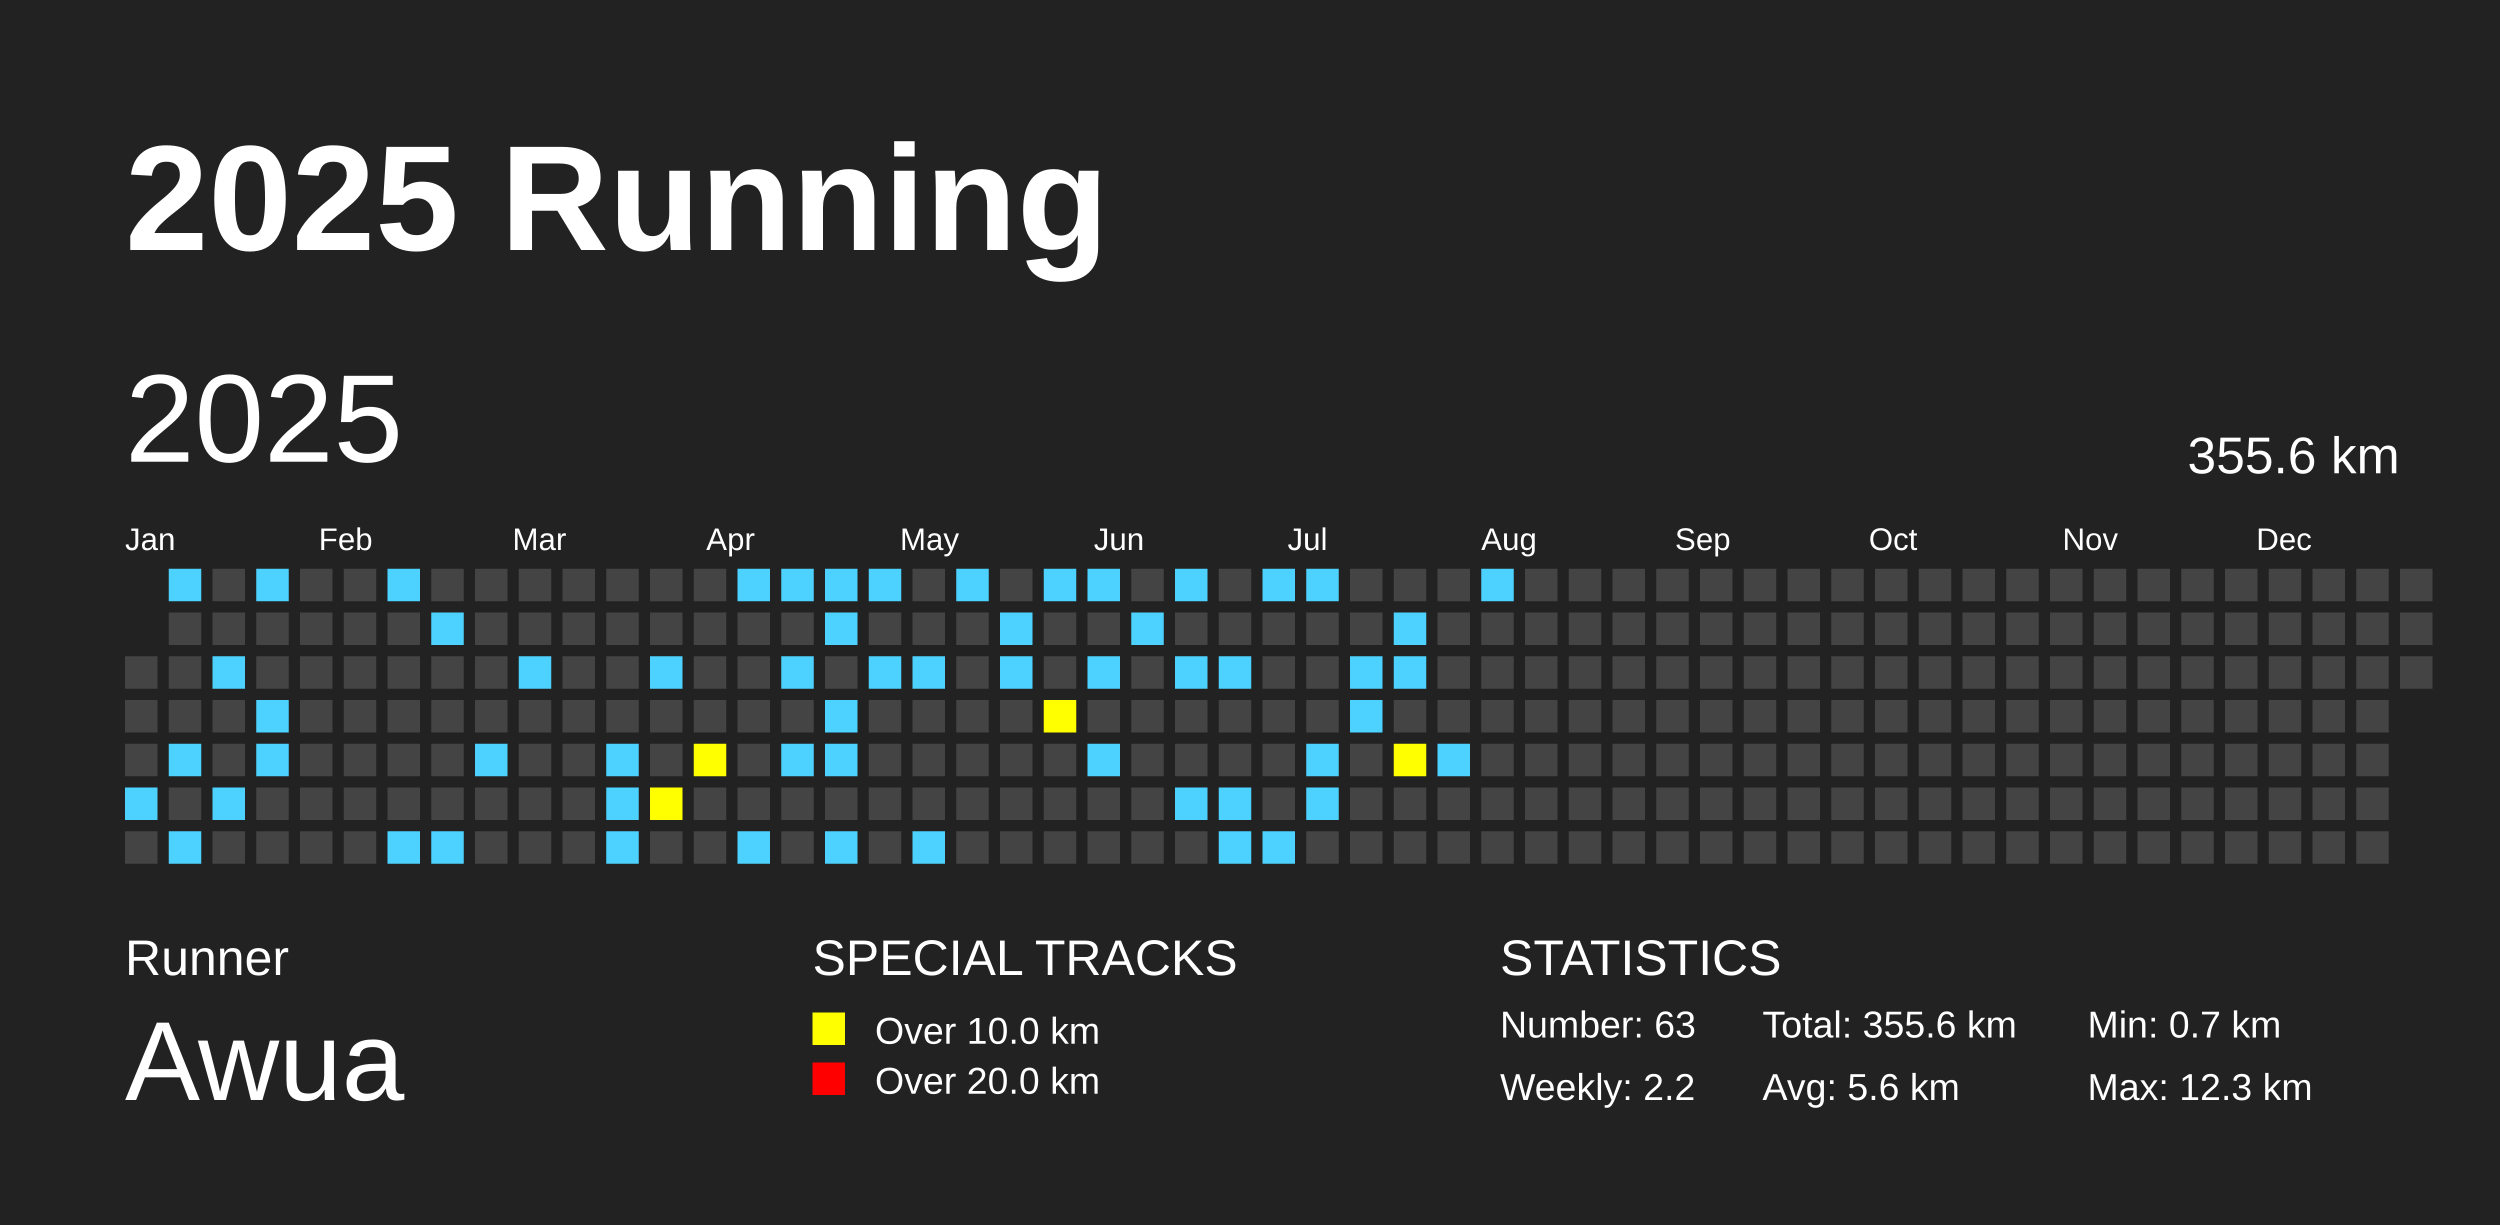
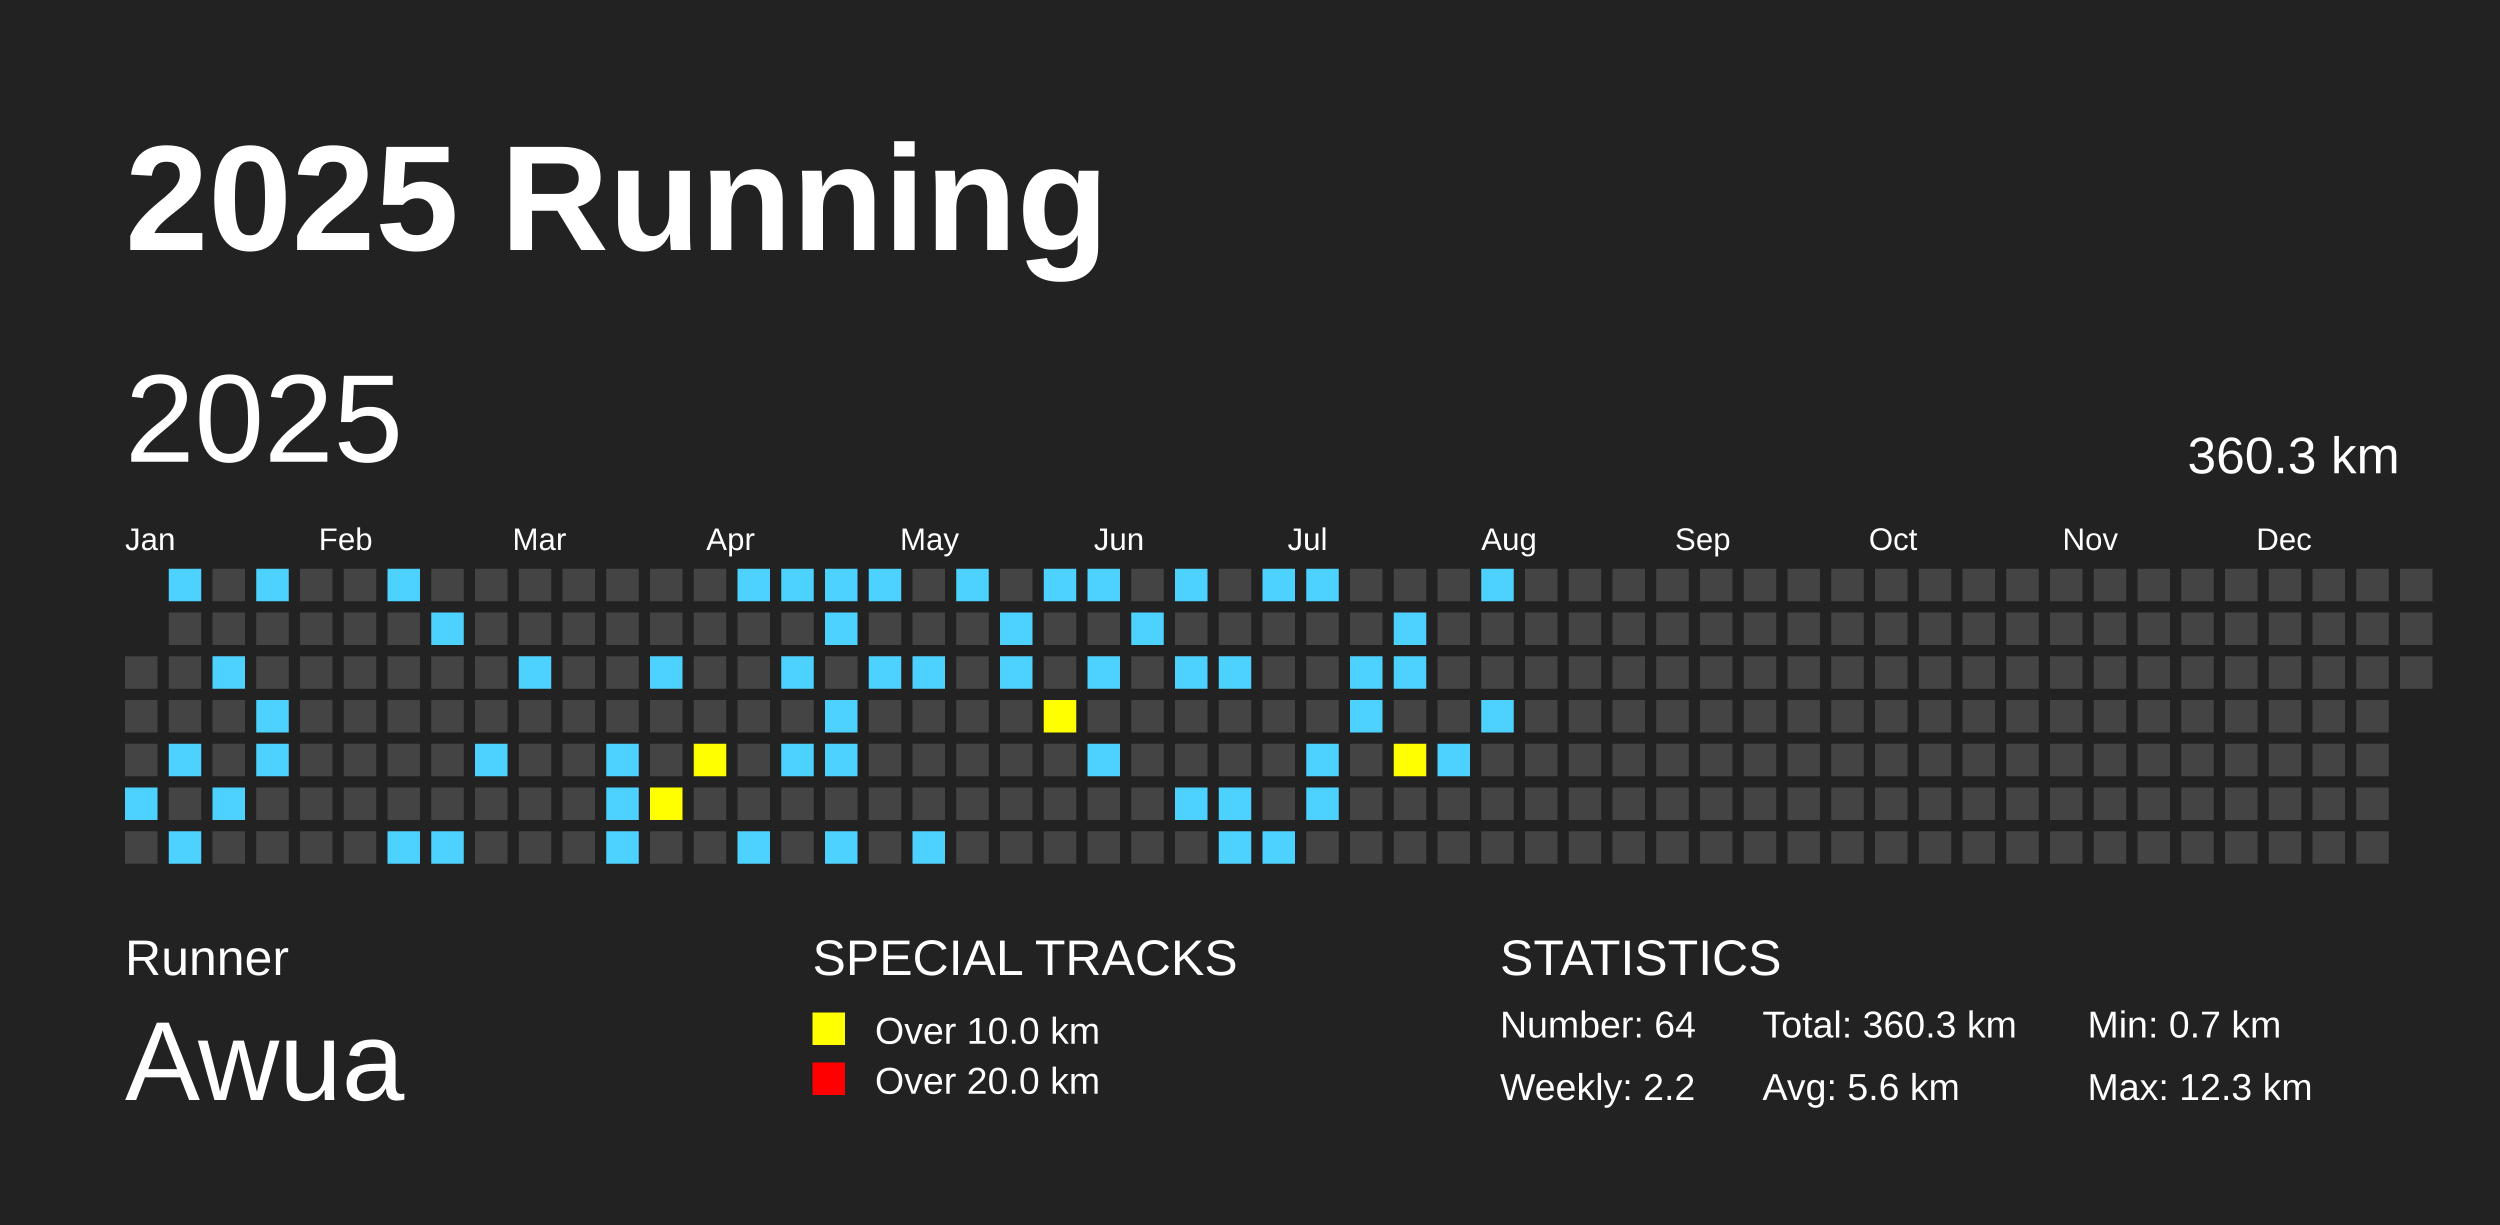
<svg xmlns="http://www.w3.org/2000/svg" baseProfile="full" height="98mm" version="1.1" viewBox="0,0,200,98" width="200mm">
  <defs />
  <rect fill="#222222" height="98" width="200" x="0" y="0" />
  <text fill="#FFFFFF" style="font-size:12px; font-family:Arial; font-weight:bold;" x="10" y="20">2025 Running</text>
  <text fill="#FFFFFF" style="font-size:4px; font-family:Arial" x="10" y="78">Runner</text>
  <text fill="#FFFFFF" style="font-size:9px; font-family:Arial" x="10" y="88">Awua</text>
  <text fill="#FFFFFF" style="font-size:4px; font-family:Arial" x="65" y="78">SPECIAL TRACKS</text>
  <rect fill="yellow" height="2.6" width="2.6" x="65" y="81" />
  <text fill="#FFFFFF" style="font-size:3px; font-family:Arial" x="70" y="83.5">Over 10.0 km</text>
  <rect fill="red" height="2.6" width="2.6" x="65" y="85" />
  <text fill="#FFFFFF" style="font-size:3px; font-family:Arial" x="70" y="87.5">Over 20.0 km</text>
  <text fill="#FFFFFF" style="font-size:4px; font-family:Arial" x="120" y="78">STATISTICS</text>
-   <text fill="#FFFFFF" style="font-size:3px; font-family:Arial" x="120" y="83">Number: 63</text>
+   <text fill="#FFFFFF" style="font-size:3px; font-family:Arial" x="120" y="83">Number: 64</text>
  <text fill="#FFFFFF" style="font-size:3px; font-family:Arial" x="120" y="88">Weekly: 2.2</text>
-   <text fill="#FFFFFF" style="font-size:3px; font-family:Arial" x="141" y="83">Total: 355.6 km</text>
+   <text fill="#FFFFFF" style="font-size:3px; font-family:Arial" x="141" y="83">Total: 360.3 km</text>
  <text fill="#FFFFFF" style="font-size:3px; font-family:Arial" x="141" y="88">Avg: 5.6 km</text>
  <text fill="#FFFFFF" style="font-size:3px; font-family:Arial" x="167" y="83">Min: 0.7 km</text>
  <text fill="#FFFFFF" style="font-size:3px; font-family:Arial" x="167" y="88">Max: 12.3 km</text>
  <text dominant-baseline="hanging" fill="#FFFFFF" style="font-size:10.0px; font-family:Arial;" x="10" y="30">2025</text>
-   <text dominant-baseline="hanging" fill="#FFFFFF" style="font-size:4.125px; font-family:Arial;" x="175" y="35">355.6 km</text>
+   <text dominant-baseline="hanging" fill="#FFFFFF" style="font-size:4.125px; font-family:Arial;" x="175" y="35">360.3 km</text>
  <text fill="#FFFFFF" style="font-size:2.5px; font-family:Arial" x="10.0" y="44">Jan</text>
  <text fill="#FFFFFF" style="font-size:2.5px; font-family:Arial" x="25.5" y="44">Feb</text>
  <text fill="#FFFFFF" style="font-size:2.5px; font-family:Arial" x="41.0" y="44">Mar</text>
  <text fill="#FFFFFF" style="font-size:2.5px; font-family:Arial" x="56.5" y="44">Apr</text>
  <text fill="#FFFFFF" style="font-size:2.5px; font-family:Arial" x="72.0" y="44">May</text>
  <text fill="#FFFFFF" style="font-size:2.5px; font-family:Arial" x="87.5" y="44">Jun</text>
  <text fill="#FFFFFF" style="font-size:2.5px; font-family:Arial" x="103.0" y="44">Jul</text>
  <text fill="#FFFFFF" style="font-size:2.5px; font-family:Arial" x="118.5" y="44">Aug</text>
  <text fill="#FFFFFF" style="font-size:2.5px; font-family:Arial" x="134.0" y="44">Sep</text>
  <text fill="#FFFFFF" style="font-size:2.5px; font-family:Arial" x="149.5" y="44">Oct</text>
  <text fill="#FFFFFF" style="font-size:2.5px; font-family:Arial" x="165.0" y="44">Nov</text>
  <text fill="#FFFFFF" style="font-size:2.5px; font-family:Arial" x="180.5" y="44">Dec</text>
  <rect fill="#444444" height="2.6" width="2.6" x="10.0" y="52.5" />
  <rect fill="#444444" height="2.6" width="2.6" x="10.0" y="56.0" />
  <rect fill="#444444" height="2.6" width="2.6" x="10.0" y="59.5" />
  <rect fill="#4DD2FF" height="2.6" width="2.6" x="10.0" y="63.0" />
  <rect fill="#444444" height="2.6" width="2.6" x="10.0" y="66.5" />
  <rect fill="#4DD2FF" height="2.6" width="2.6" x="13.5" y="45.5" />
  <rect fill="#444444" height="2.6" width="2.6" x="13.5" y="49.0" />
  <rect fill="#444444" height="2.6" width="2.6" x="13.5" y="52.5" />
  <rect fill="#444444" height="2.6" width="2.6" x="13.5" y="56.0" />
  <rect fill="#4DD2FF" height="2.6" width="2.6" x="13.5" y="59.5" />
  <rect fill="#444444" height="2.6" width="2.6" x="13.5" y="63.0" />
  <rect fill="#4DD2FF" height="2.6" width="2.6" x="13.5" y="66.5" />
  <rect fill="#444444" height="2.6" width="2.6" x="17.0" y="45.5" />
  <rect fill="#444444" height="2.6" width="2.6" x="17.0" y="49.0" />
  <rect fill="#4DD2FF" height="2.6" width="2.6" x="17.0" y="52.5" />
  <rect fill="#444444" height="2.6" width="2.6" x="17.0" y="56.0" />
  <rect fill="#444444" height="2.6" width="2.6" x="17.0" y="59.5" />
  <rect fill="#4DD2FF" height="2.6" width="2.6" x="17.0" y="63.0" />
  <rect fill="#444444" height="2.6" width="2.6" x="17.0" y="66.5" />
  <rect fill="#4DD2FF" height="2.6" width="2.6" x="20.5" y="45.5" />
  <rect fill="#444444" height="2.6" width="2.6" x="20.5" y="49.0" />
  <rect fill="#444444" height="2.6" width="2.6" x="20.5" y="52.5" />
  <rect fill="#4DD2FF" height="2.6" width="2.6" x="20.5" y="56.0" />
  <rect fill="#4DD2FF" height="2.6" width="2.6" x="20.5" y="59.5" />
  <rect fill="#444444" height="2.6" width="2.6" x="20.5" y="63.0" />
  <rect fill="#444444" height="2.6" width="2.6" x="20.5" y="66.5" />
  <rect fill="#444444" height="2.6" width="2.6" x="24.0" y="45.5" />
  <rect fill="#444444" height="2.6" width="2.6" x="24.0" y="49.0" />
  <rect fill="#444444" height="2.6" width="2.6" x="24.0" y="52.5" />
  <rect fill="#444444" height="2.6" width="2.6" x="24.0" y="56.0" />
  <rect fill="#444444" height="2.6" width="2.6" x="24.0" y="59.5" />
  <rect fill="#444444" height="2.6" width="2.6" x="24.0" y="63.0" />
  <rect fill="#444444" height="2.6" width="2.6" x="24.0" y="66.5" />
  <rect fill="#444444" height="2.6" width="2.6" x="27.5" y="45.5" />
  <rect fill="#444444" height="2.6" width="2.6" x="27.5" y="49.0" />
  <rect fill="#444444" height="2.6" width="2.6" x="27.5" y="52.5" />
  <rect fill="#444444" height="2.6" width="2.6" x="27.5" y="56.0" />
  <rect fill="#444444" height="2.6" width="2.6" x="27.5" y="59.5" />
  <rect fill="#444444" height="2.6" width="2.6" x="27.5" y="63.0" />
  <rect fill="#444444" height="2.6" width="2.6" x="27.5" y="66.5" />
  <rect fill="#4DD2FF" height="2.6" width="2.6" x="31.0" y="45.5" />
  <rect fill="#444444" height="2.6" width="2.6" x="31.0" y="49.0" />
  <rect fill="#444444" height="2.6" width="2.6" x="31.0" y="52.5" />
  <rect fill="#444444" height="2.6" width="2.6" x="31.0" y="56.0" />
  <rect fill="#444444" height="2.6" width="2.6" x="31.0" y="59.5" />
  <rect fill="#444444" height="2.6" width="2.6" x="31.0" y="63.0" />
  <rect fill="#4DD2FF" height="2.6" width="2.6" x="31.0" y="66.5" />
  <rect fill="#444444" height="2.6" width="2.6" x="34.5" y="45.5" />
  <rect fill="#4DD2FF" height="2.6" width="2.6" x="34.5" y="49.0" />
  <rect fill="#444444" height="2.6" width="2.6" x="34.5" y="52.5" />
  <rect fill="#444444" height="2.6" width="2.6" x="34.5" y="56.0" />
  <rect fill="#444444" height="2.6" width="2.6" x="34.5" y="59.5" />
  <rect fill="#444444" height="2.6" width="2.6" x="34.5" y="63.0" />
  <rect fill="#4DD2FF" height="2.6" width="2.6" x="34.5" y="66.5" />
  <rect fill="#444444" height="2.6" width="2.6" x="38.0" y="45.5" />
  <rect fill="#444444" height="2.6" width="2.6" x="38.0" y="49.0" />
  <rect fill="#444444" height="2.6" width="2.6" x="38.0" y="52.5" />
  <rect fill="#444444" height="2.6" width="2.6" x="38.0" y="56.0" />
  <rect fill="#4DD2FF" height="2.6" width="2.6" x="38.0" y="59.5" />
  <rect fill="#444444" height="2.6" width="2.6" x="38.0" y="63.0" />
  <rect fill="#444444" height="2.6" width="2.6" x="38.0" y="66.5" />
  <rect fill="#444444" height="2.6" width="2.6" x="41.5" y="45.5" />
  <rect fill="#444444" height="2.6" width="2.6" x="41.5" y="49.0" />
  <rect fill="#4DD2FF" height="2.6" width="2.6" x="41.5" y="52.5" />
  <rect fill="#444444" height="2.6" width="2.6" x="41.5" y="56.0" />
  <rect fill="#444444" height="2.6" width="2.6" x="41.5" y="59.5" />
  <rect fill="#444444" height="2.6" width="2.6" x="41.5" y="63.0" />
  <rect fill="#444444" height="2.6" width="2.6" x="41.5" y="66.5" />
  <rect fill="#444444" height="2.6" width="2.6" x="45.0" y="45.5" />
  <rect fill="#444444" height="2.6" width="2.6" x="45.0" y="49.0" />
  <rect fill="#444444" height="2.6" width="2.6" x="45.0" y="52.5" />
  <rect fill="#444444" height="2.6" width="2.6" x="45.0" y="56.0" />
  <rect fill="#444444" height="2.6" width="2.6" x="45.0" y="59.5" />
  <rect fill="#444444" height="2.6" width="2.6" x="45.0" y="63.0" />
  <rect fill="#444444" height="2.6" width="2.6" x="45.0" y="66.5" />
  <rect fill="#444444" height="2.6" width="2.6" x="48.5" y="45.5" />
  <rect fill="#444444" height="2.6" width="2.6" x="48.5" y="49.0" />
  <rect fill="#444444" height="2.6" width="2.6" x="48.5" y="52.5" />
  <rect fill="#444444" height="2.6" width="2.6" x="48.5" y="56.0" />
  <rect fill="#4DD2FF" height="2.6" width="2.6" x="48.5" y="59.5" />
  <rect fill="#4DD2FF" height="2.6" width="2.6" x="48.5" y="63.0" />
  <rect fill="#4DD2FF" height="2.6" width="2.6" x="48.5" y="66.5" />
  <rect fill="#444444" height="2.6" width="2.6" x="52.0" y="45.5" />
  <rect fill="#444444" height="2.6" width="2.6" x="52.0" y="49.0" />
  <rect fill="#4DD2FF" height="2.6" width="2.6" x="52.0" y="52.5" />
  <rect fill="#444444" height="2.6" width="2.6" x="52.0" y="56.0" />
  <rect fill="#444444" height="2.6" width="2.6" x="52.0" y="59.5" />
  <rect fill="yellow" height="2.6" width="2.6" x="52.0" y="63.0" />
  <rect fill="#444444" height="2.6" width="2.6" x="52.0" y="66.5" />
  <rect fill="#444444" height="2.6" width="2.6" x="55.5" y="45.5" />
  <rect fill="#444444" height="2.6" width="2.6" x="55.5" y="49.0" />
  <rect fill="#444444" height="2.6" width="2.6" x="55.5" y="52.5" />
  <rect fill="#444444" height="2.6" width="2.6" x="55.5" y="56.0" />
  <rect fill="yellow" height="2.6" width="2.6" x="55.5" y="59.5" />
  <rect fill="#444444" height="2.6" width="2.6" x="55.5" y="63.0" />
  <rect fill="#444444" height="2.6" width="2.6" x="55.5" y="66.5" />
  <rect fill="#4DD2FF" height="2.6" width="2.6" x="59.0" y="45.5" />
  <rect fill="#444444" height="2.6" width="2.6" x="59.0" y="49.0" />
  <rect fill="#444444" height="2.6" width="2.6" x="59.0" y="52.5" />
  <rect fill="#444444" height="2.6" width="2.6" x="59.0" y="56.0" />
  <rect fill="#444444" height="2.6" width="2.6" x="59.0" y="59.5" />
  <rect fill="#444444" height="2.6" width="2.6" x="59.0" y="63.0" />
  <rect fill="#4DD2FF" height="2.6" width="2.6" x="59.0" y="66.5" />
  <rect fill="#4DD2FF" height="2.6" width="2.6" x="62.5" y="45.5" />
  <rect fill="#444444" height="2.6" width="2.6" x="62.5" y="49.0" />
  <rect fill="#4DD2FF" height="2.6" width="2.6" x="62.5" y="52.5" />
  <rect fill="#444444" height="2.6" width="2.6" x="62.5" y="56.0" />
  <rect fill="#4DD2FF" height="2.6" width="2.6" x="62.5" y="59.5" />
  <rect fill="#444444" height="2.6" width="2.6" x="62.5" y="63.0" />
  <rect fill="#444444" height="2.6" width="2.6" x="62.5" y="66.5" />
  <rect fill="#4DD2FF" height="2.6" width="2.6" x="66.0" y="45.5" />
  <rect fill="#4DD2FF" height="2.6" width="2.6" x="66.0" y="49.0" />
  <rect fill="#444444" height="2.6" width="2.6" x="66.0" y="52.5" />
  <rect fill="#4DD2FF" height="2.6" width="2.6" x="66.0" y="56.0" />
  <rect fill="#4DD2FF" height="2.6" width="2.6" x="66.0" y="59.5" />
  <rect fill="#444444" height="2.6" width="2.6" x="66.0" y="63.0" />
  <rect fill="#4DD2FF" height="2.6" width="2.6" x="66.0" y="66.5" />
  <rect fill="#4DD2FF" height="2.6" width="2.6" x="69.5" y="45.5" />
  <rect fill="#444444" height="2.6" width="2.6" x="69.5" y="49.0" />
  <rect fill="#4DD2FF" height="2.6" width="2.6" x="69.5" y="52.5" />
  <rect fill="#444444" height="2.6" width="2.6" x="69.5" y="56.0" />
  <rect fill="#444444" height="2.6" width="2.6" x="69.5" y="59.5" />
  <rect fill="#444444" height="2.6" width="2.6" x="69.5" y="63.0" />
  <rect fill="#444444" height="2.6" width="2.6" x="69.5" y="66.5" />
  <rect fill="#444444" height="2.6" width="2.6" x="73.0" y="45.5" />
  <rect fill="#444444" height="2.6" width="2.6" x="73.0" y="49.0" />
  <rect fill="#4DD2FF" height="2.6" width="2.6" x="73.0" y="52.5" />
  <rect fill="#444444" height="2.6" width="2.6" x="73.0" y="56.0" />
  <rect fill="#444444" height="2.6" width="2.6" x="73.0" y="59.5" />
  <rect fill="#444444" height="2.6" width="2.6" x="73.0" y="63.0" />
  <rect fill="#4DD2FF" height="2.6" width="2.6" x="73.0" y="66.5" />
  <rect fill="#4DD2FF" height="2.6" width="2.6" x="76.5" y="45.5" />
  <rect fill="#444444" height="2.6" width="2.6" x="76.5" y="49.0" />
  <rect fill="#444444" height="2.6" width="2.6" x="76.5" y="52.5" />
  <rect fill="#444444" height="2.6" width="2.6" x="76.5" y="56.0" />
  <rect fill="#444444" height="2.6" width="2.6" x="76.5" y="59.5" />
  <rect fill="#444444" height="2.6" width="2.6" x="76.5" y="63.0" />
  <rect fill="#444444" height="2.6" width="2.6" x="76.5" y="66.5" />
  <rect fill="#444444" height="2.6" width="2.6" x="80.0" y="45.5" />
  <rect fill="#4DD2FF" height="2.6" width="2.6" x="80.0" y="49.0" />
  <rect fill="#4DD2FF" height="2.6" width="2.6" x="80.0" y="52.5" />
  <rect fill="#444444" height="2.6" width="2.6" x="80.0" y="56.0" />
  <rect fill="#444444" height="2.6" width="2.6" x="80.0" y="59.5" />
  <rect fill="#444444" height="2.6" width="2.6" x="80.0" y="63.0" />
  <rect fill="#444444" height="2.6" width="2.6" x="80.0" y="66.5" />
  <rect fill="#4DD2FF" height="2.6" width="2.6" x="83.5" y="45.5" />
  <rect fill="#444444" height="2.6" width="2.6" x="83.5" y="49.0" />
  <rect fill="#444444" height="2.6" width="2.6" x="83.5" y="52.5" />
  <rect fill="yellow" height="2.6" width="2.6" x="83.5" y="56.0" />
  <rect fill="#444444" height="2.6" width="2.6" x="83.5" y="59.5" />
  <rect fill="#444444" height="2.6" width="2.6" x="83.5" y="63.0" />
  <rect fill="#444444" height="2.6" width="2.6" x="83.5" y="66.5" />
  <rect fill="#4DD2FF" height="2.6" width="2.6" x="87.0" y="45.5" />
  <rect fill="#444444" height="2.6" width="2.6" x="87.0" y="49.0" />
  <rect fill="#4DD2FF" height="2.6" width="2.6" x="87.0" y="52.5" />
  <rect fill="#444444" height="2.6" width="2.6" x="87.0" y="56.0" />
  <rect fill="#4DD2FF" height="2.6" width="2.6" x="87.0" y="59.5" />
  <rect fill="#444444" height="2.6" width="2.6" x="87.0" y="63.0" />
  <rect fill="#444444" height="2.6" width="2.6" x="87.0" y="66.5" />
  <rect fill="#444444" height="2.6" width="2.6" x="90.5" y="45.5" />
  <rect fill="#4DD2FF" height="2.6" width="2.6" x="90.5" y="49.0" />
  <rect fill="#444444" height="2.6" width="2.6" x="90.5" y="52.5" />
  <rect fill="#444444" height="2.6" width="2.6" x="90.5" y="56.0" />
  <rect fill="#444444" height="2.6" width="2.6" x="90.5" y="59.5" />
  <rect fill="#444444" height="2.6" width="2.6" x="90.5" y="63.0" />
  <rect fill="#444444" height="2.6" width="2.6" x="90.5" y="66.5" />
  <rect fill="#4DD2FF" height="2.6" width="2.6" x="94.0" y="45.5" />
  <rect fill="#444444" height="2.6" width="2.6" x="94.0" y="49.0" />
  <rect fill="#4DD2FF" height="2.6" width="2.6" x="94.0" y="52.5" />
  <rect fill="#444444" height="2.6" width="2.6" x="94.0" y="56.0" />
  <rect fill="#444444" height="2.6" width="2.6" x="94.0" y="59.5" />
  <rect fill="#4DD2FF" height="2.6" width="2.6" x="94.0" y="63.0" />
  <rect fill="#444444" height="2.6" width="2.6" x="94.0" y="66.5" />
  <rect fill="#444444" height="2.6" width="2.6" x="97.5" y="45.5" />
  <rect fill="#444444" height="2.6" width="2.6" x="97.5" y="49.0" />
  <rect fill="#4DD2FF" height="2.6" width="2.6" x="97.5" y="52.5" />
  <rect fill="#444444" height="2.6" width="2.6" x="97.5" y="56.0" />
  <rect fill="#444444" height="2.6" width="2.6" x="97.5" y="59.5" />
  <rect fill="#4DD2FF" height="2.6" width="2.6" x="97.5" y="63.0" />
  <rect fill="#4DD2FF" height="2.6" width="2.6" x="97.5" y="66.5" />
  <rect fill="#4DD2FF" height="2.6" width="2.6" x="101.0" y="45.5" />
  <rect fill="#444444" height="2.6" width="2.6" x="101.0" y="49.0" />
  <rect fill="#444444" height="2.6" width="2.6" x="101.0" y="52.5" />
  <rect fill="#444444" height="2.6" width="2.6" x="101.0" y="56.0" />
  <rect fill="#444444" height="2.6" width="2.6" x="101.0" y="59.5" />
  <rect fill="#444444" height="2.6" width="2.6" x="101.0" y="63.0" />
  <rect fill="#4DD2FF" height="2.6" width="2.6" x="101.0" y="66.5" />
  <rect fill="#4DD2FF" height="2.6" width="2.6" x="104.5" y="45.5" />
  <rect fill="#444444" height="2.6" width="2.6" x="104.5" y="49.0" />
  <rect fill="#444444" height="2.6" width="2.6" x="104.5" y="52.5" />
  <rect fill="#444444" height="2.6" width="2.6" x="104.5" y="56.0" />
  <rect fill="#4DD2FF" height="2.6" width="2.6" x="104.5" y="59.5" />
  <rect fill="#4DD2FF" height="2.6" width="2.6" x="104.5" y="63.0" />
  <rect fill="#444444" height="2.6" width="2.6" x="104.5" y="66.5" />
  <rect fill="#444444" height="2.6" width="2.6" x="108.0" y="45.5" />
  <rect fill="#444444" height="2.6" width="2.6" x="108.0" y="49.0" />
  <rect fill="#4DD2FF" height="2.6" width="2.6" x="108.0" y="52.5" />
  <rect fill="#4DD2FF" height="2.6" width="2.6" x="108.0" y="56.0" />
  <rect fill="#444444" height="2.6" width="2.6" x="108.0" y="59.5" />
  <rect fill="#444444" height="2.6" width="2.6" x="108.0" y="63.0" />
  <rect fill="#444444" height="2.6" width="2.6" x="108.0" y="66.5" />
  <rect fill="#444444" height="2.6" width="2.6" x="111.5" y="45.5" />
  <rect fill="#4DD2FF" height="2.6" width="2.6" x="111.5" y="49.0" />
  <rect fill="#4DD2FF" height="2.6" width="2.6" x="111.5" y="52.5" />
  <rect fill="#444444" height="2.6" width="2.6" x="111.5" y="56.0" />
  <rect fill="yellow" height="2.6" width="2.6" x="111.5" y="59.5" />
  <rect fill="#444444" height="2.6" width="2.6" x="111.5" y="63.0" />
  <rect fill="#444444" height="2.6" width="2.6" x="111.5" y="66.5" />
  <rect fill="#444444" height="2.6" width="2.6" x="115.0" y="45.5" />
  <rect fill="#444444" height="2.6" width="2.6" x="115.0" y="49.0" />
  <rect fill="#444444" height="2.6" width="2.6" x="115.0" y="52.5" />
  <rect fill="#444444" height="2.6" width="2.6" x="115.0" y="56.0" />
  <rect fill="#4DD2FF" height="2.6" width="2.6" x="115.0" y="59.5" />
  <rect fill="#444444" height="2.6" width="2.6" x="115.0" y="63.0" />
  <rect fill="#444444" height="2.6" width="2.6" x="115.0" y="66.5" />
  <rect fill="#4DD2FF" height="2.6" width="2.6" x="118.5" y="45.5" />
  <rect fill="#444444" height="2.6" width="2.6" x="118.5" y="49.0" />
  <rect fill="#444444" height="2.6" width="2.6" x="118.5" y="52.5" />
-   <rect fill="#444444" height="2.6" width="2.6" x="118.5" y="56.0" />
+   <rect fill="#4DD2FF" height="2.6" width="2.6" x="118.5" y="56.0" />
  <rect fill="#444444" height="2.6" width="2.6" x="118.5" y="59.5" />
  <rect fill="#444444" height="2.6" width="2.6" x="118.5" y="63.0" />
  <rect fill="#444444" height="2.6" width="2.6" x="118.5" y="66.5" />
  <rect fill="#444444" height="2.6" width="2.6" x="122.0" y="45.5" />
  <rect fill="#444444" height="2.6" width="2.6" x="122.0" y="49.0" />
  <rect fill="#444444" height="2.6" width="2.6" x="122.0" y="52.5" />
  <rect fill="#444444" height="2.6" width="2.6" x="122.0" y="56.0" />
  <rect fill="#444444" height="2.6" width="2.6" x="122.0" y="59.5" />
  <rect fill="#444444" height="2.6" width="2.6" x="122.0" y="63.0" />
  <rect fill="#444444" height="2.6" width="2.6" x="122.0" y="66.5" />
  <rect fill="#444444" height="2.6" width="2.6" x="125.5" y="45.5" />
  <rect fill="#444444" height="2.6" width="2.6" x="125.5" y="49.0" />
  <rect fill="#444444" height="2.6" width="2.6" x="125.5" y="52.5" />
  <rect fill="#444444" height="2.6" width="2.6" x="125.5" y="56.0" />
  <rect fill="#444444" height="2.6" width="2.6" x="125.5" y="59.5" />
  <rect fill="#444444" height="2.6" width="2.6" x="125.5" y="63.0" />
  <rect fill="#444444" height="2.6" width="2.6" x="125.5" y="66.5" />
  <rect fill="#444444" height="2.6" width="2.6" x="129.0" y="45.5" />
  <rect fill="#444444" height="2.6" width="2.6" x="129.0" y="49.0" />
  <rect fill="#444444" height="2.6" width="2.6" x="129.0" y="52.5" />
  <rect fill="#444444" height="2.6" width="2.6" x="129.0" y="56.0" />
  <rect fill="#444444" height="2.6" width="2.6" x="129.0" y="59.5" />
  <rect fill="#444444" height="2.6" width="2.6" x="129.0" y="63.0" />
  <rect fill="#444444" height="2.6" width="2.6" x="129.0" y="66.5" />
  <rect fill="#444444" height="2.6" width="2.6" x="132.5" y="45.5" />
  <rect fill="#444444" height="2.6" width="2.6" x="132.5" y="49.0" />
  <rect fill="#444444" height="2.6" width="2.6" x="132.5" y="52.5" />
  <rect fill="#444444" height="2.6" width="2.6" x="132.5" y="56.0" />
  <rect fill="#444444" height="2.6" width="2.6" x="132.5" y="59.5" />
  <rect fill="#444444" height="2.6" width="2.6" x="132.5" y="63.0" />
  <rect fill="#444444" height="2.6" width="2.6" x="132.5" y="66.5" />
  <rect fill="#444444" height="2.6" width="2.6" x="136.0" y="45.5" />
  <rect fill="#444444" height="2.6" width="2.6" x="136.0" y="49.0" />
  <rect fill="#444444" height="2.6" width="2.6" x="136.0" y="52.5" />
  <rect fill="#444444" height="2.6" width="2.6" x="136.0" y="56.0" />
  <rect fill="#444444" height="2.6" width="2.6" x="136.0" y="59.5" />
  <rect fill="#444444" height="2.6" width="2.6" x="136.0" y="63.0" />
  <rect fill="#444444" height="2.6" width="2.6" x="136.0" y="66.5" />
  <rect fill="#444444" height="2.6" width="2.6" x="139.5" y="45.5" />
  <rect fill="#444444" height="2.6" width="2.6" x="139.5" y="49.0" />
  <rect fill="#444444" height="2.6" width="2.6" x="139.5" y="52.5" />
  <rect fill="#444444" height="2.6" width="2.6" x="139.5" y="56.0" />
  <rect fill="#444444" height="2.6" width="2.6" x="139.5" y="59.5" />
  <rect fill="#444444" height="2.6" width="2.6" x="139.5" y="63.0" />
  <rect fill="#444444" height="2.6" width="2.6" x="139.5" y="66.5" />
  <rect fill="#444444" height="2.6" width="2.6" x="143.0" y="45.5" />
  <rect fill="#444444" height="2.6" width="2.6" x="143.0" y="49.0" />
  <rect fill="#444444" height="2.6" width="2.6" x="143.0" y="52.5" />
  <rect fill="#444444" height="2.6" width="2.6" x="143.0" y="56.0" />
  <rect fill="#444444" height="2.6" width="2.6" x="143.0" y="59.5" />
  <rect fill="#444444" height="2.6" width="2.6" x="143.0" y="63.0" />
  <rect fill="#444444" height="2.6" width="2.6" x="143.0" y="66.5" />
  <rect fill="#444444" height="2.6" width="2.6" x="146.5" y="45.5" />
  <rect fill="#444444" height="2.6" width="2.6" x="146.5" y="49.0" />
  <rect fill="#444444" height="2.6" width="2.6" x="146.5" y="52.5" />
  <rect fill="#444444" height="2.6" width="2.6" x="146.5" y="56.0" />
  <rect fill="#444444" height="2.6" width="2.6" x="146.5" y="59.5" />
  <rect fill="#444444" height="2.6" width="2.6" x="146.5" y="63.0" />
  <rect fill="#444444" height="2.6" width="2.6" x="146.5" y="66.5" />
  <rect fill="#444444" height="2.6" width="2.6" x="150.0" y="45.5" />
  <rect fill="#444444" height="2.6" width="2.6" x="150.0" y="49.0" />
  <rect fill="#444444" height="2.6" width="2.6" x="150.0" y="52.5" />
  <rect fill="#444444" height="2.6" width="2.6" x="150.0" y="56.0" />
  <rect fill="#444444" height="2.6" width="2.6" x="150.0" y="59.5" />
  <rect fill="#444444" height="2.6" width="2.6" x="150.0" y="63.0" />
  <rect fill="#444444" height="2.6" width="2.6" x="150.0" y="66.5" />
  <rect fill="#444444" height="2.6" width="2.6" x="153.5" y="45.5" />
  <rect fill="#444444" height="2.6" width="2.6" x="153.5" y="49.0" />
  <rect fill="#444444" height="2.6" width="2.6" x="153.5" y="52.5" />
  <rect fill="#444444" height="2.6" width="2.6" x="153.5" y="56.0" />
  <rect fill="#444444" height="2.6" width="2.6" x="153.5" y="59.5" />
  <rect fill="#444444" height="2.6" width="2.6" x="153.5" y="63.0" />
  <rect fill="#444444" height="2.6" width="2.6" x="153.5" y="66.5" />
  <rect fill="#444444" height="2.6" width="2.6" x="157.0" y="45.5" />
  <rect fill="#444444" height="2.6" width="2.6" x="157.0" y="49.0" />
  <rect fill="#444444" height="2.6" width="2.6" x="157.0" y="52.5" />
  <rect fill="#444444" height="2.6" width="2.6" x="157.0" y="56.0" />
  <rect fill="#444444" height="2.6" width="2.6" x="157.0" y="59.5" />
  <rect fill="#444444" height="2.6" width="2.6" x="157.0" y="63.0" />
  <rect fill="#444444" height="2.6" width="2.6" x="157.0" y="66.5" />
  <rect fill="#444444" height="2.6" width="2.6" x="160.5" y="45.5" />
  <rect fill="#444444" height="2.6" width="2.6" x="160.5" y="49.0" />
  <rect fill="#444444" height="2.6" width="2.6" x="160.5" y="52.5" />
  <rect fill="#444444" height="2.6" width="2.6" x="160.5" y="56.0" />
  <rect fill="#444444" height="2.6" width="2.6" x="160.5" y="59.5" />
  <rect fill="#444444" height="2.6" width="2.6" x="160.5" y="63.0" />
  <rect fill="#444444" height="2.6" width="2.6" x="160.5" y="66.5" />
  <rect fill="#444444" height="2.6" width="2.6" x="164.0" y="45.5" />
  <rect fill="#444444" height="2.6" width="2.6" x="164.0" y="49.0" />
  <rect fill="#444444" height="2.6" width="2.6" x="164.0" y="52.5" />
  <rect fill="#444444" height="2.6" width="2.6" x="164.0" y="56.0" />
  <rect fill="#444444" height="2.6" width="2.6" x="164.0" y="59.5" />
  <rect fill="#444444" height="2.6" width="2.6" x="164.0" y="63.0" />
  <rect fill="#444444" height="2.6" width="2.6" x="164.0" y="66.5" />
  <rect fill="#444444" height="2.6" width="2.6" x="167.5" y="45.5" />
  <rect fill="#444444" height="2.6" width="2.6" x="167.5" y="49.0" />
  <rect fill="#444444" height="2.6" width="2.6" x="167.5" y="52.5" />
  <rect fill="#444444" height="2.6" width="2.6" x="167.5" y="56.0" />
  <rect fill="#444444" height="2.6" width="2.6" x="167.5" y="59.5" />
  <rect fill="#444444" height="2.6" width="2.6" x="167.5" y="63.0" />
  <rect fill="#444444" height="2.6" width="2.6" x="167.5" y="66.5" />
  <rect fill="#444444" height="2.6" width="2.6" x="171.0" y="45.5" />
  <rect fill="#444444" height="2.6" width="2.6" x="171.0" y="49.0" />
  <rect fill="#444444" height="2.6" width="2.6" x="171.0" y="52.5" />
  <rect fill="#444444" height="2.6" width="2.6" x="171.0" y="56.0" />
  <rect fill="#444444" height="2.6" width="2.6" x="171.0" y="59.5" />
  <rect fill="#444444" height="2.6" width="2.6" x="171.0" y="63.0" />
  <rect fill="#444444" height="2.6" width="2.6" x="171.0" y="66.5" />
  <rect fill="#444444" height="2.6" width="2.6" x="174.5" y="45.5" />
  <rect fill="#444444" height="2.6" width="2.6" x="174.5" y="49.0" />
  <rect fill="#444444" height="2.6" width="2.6" x="174.5" y="52.5" />
  <rect fill="#444444" height="2.6" width="2.6" x="174.5" y="56.0" />
  <rect fill="#444444" height="2.6" width="2.6" x="174.5" y="59.5" />
  <rect fill="#444444" height="2.6" width="2.6" x="174.5" y="63.0" />
  <rect fill="#444444" height="2.6" width="2.6" x="174.5" y="66.5" />
  <rect fill="#444444" height="2.6" width="2.6" x="178.0" y="45.5" />
  <rect fill="#444444" height="2.6" width="2.6" x="178.0" y="49.0" />
  <rect fill="#444444" height="2.6" width="2.6" x="178.0" y="52.5" />
  <rect fill="#444444" height="2.6" width="2.6" x="178.0" y="56.0" />
  <rect fill="#444444" height="2.6" width="2.6" x="178.0" y="59.5" />
  <rect fill="#444444" height="2.6" width="2.6" x="178.0" y="63.0" />
  <rect fill="#444444" height="2.6" width="2.6" x="178.0" y="66.5" />
  <rect fill="#444444" height="2.6" width="2.6" x="181.5" y="45.5" />
  <rect fill="#444444" height="2.6" width="2.6" x="181.5" y="49.0" />
  <rect fill="#444444" height="2.6" width="2.6" x="181.5" y="52.5" />
  <rect fill="#444444" height="2.6" width="2.6" x="181.5" y="56.0" />
  <rect fill="#444444" height="2.6" width="2.6" x="181.5" y="59.5" />
  <rect fill="#444444" height="2.6" width="2.6" x="181.5" y="63.0" />
  <rect fill="#444444" height="2.6" width="2.6" x="181.5" y="66.5" />
  <rect fill="#444444" height="2.6" width="2.6" x="185.0" y="45.5" />
  <rect fill="#444444" height="2.6" width="2.6" x="185.0" y="49.0" />
  <rect fill="#444444" height="2.6" width="2.6" x="185.0" y="52.5" />
  <rect fill="#444444" height="2.6" width="2.6" x="185.0" y="56.0" />
  <rect fill="#444444" height="2.6" width="2.6" x="185.0" y="59.5" />
  <rect fill="#444444" height="2.6" width="2.6" x="185.0" y="63.0" />
  <rect fill="#444444" height="2.6" width="2.6" x="185.0" y="66.5" />
  <rect fill="#444444" height="2.6" width="2.6" x="188.5" y="45.5" />
  <rect fill="#444444" height="2.6" width="2.6" x="188.5" y="49.0" />
  <rect fill="#444444" height="2.6" width="2.6" x="188.5" y="52.5" />
  <rect fill="#444444" height="2.6" width="2.6" x="188.5" y="56.0" />
  <rect fill="#444444" height="2.6" width="2.6" x="188.5" y="59.5" />
  <rect fill="#444444" height="2.6" width="2.6" x="188.5" y="63.0" />
  <rect fill="#444444" height="2.6" width="2.6" x="188.5" y="66.5" />
  <rect fill="#444444" height="2.6" width="2.6" x="192.0" y="45.5" />
  <rect fill="#444444" height="2.6" width="2.6" x="192.0" y="49.0" />
  <rect fill="#444444" height="2.6" width="2.6" x="192.0" y="52.5" />
</svg>
